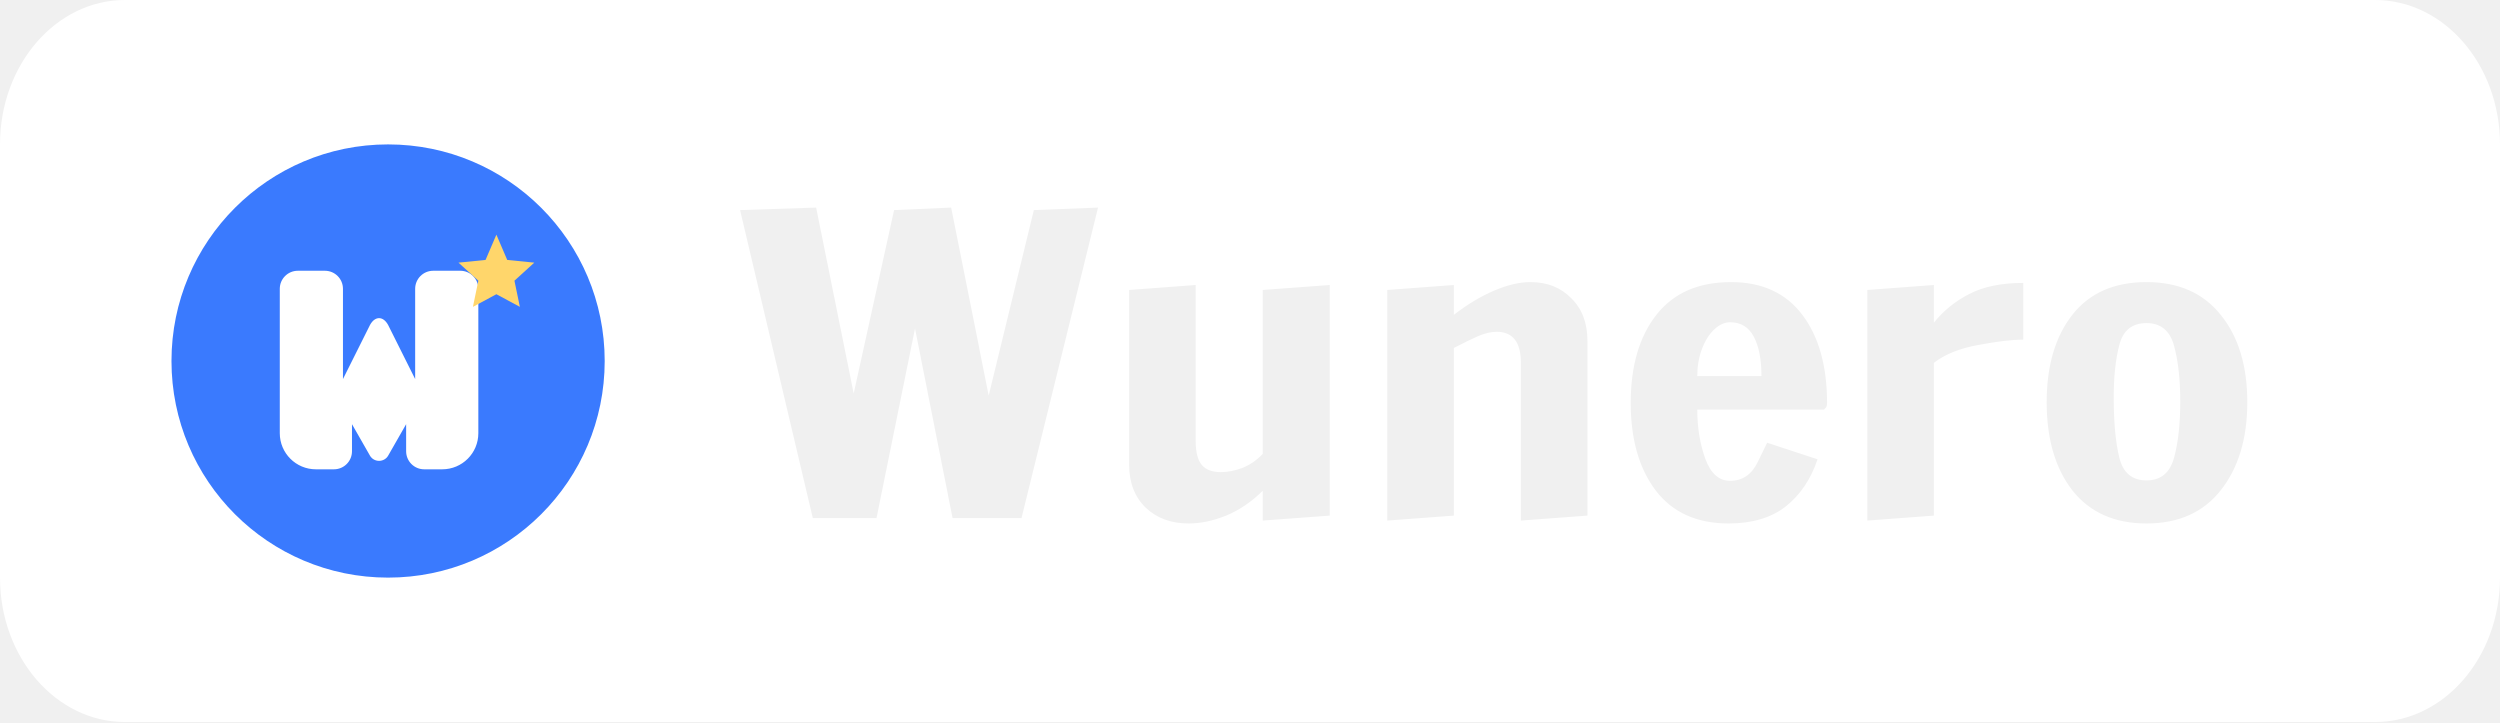
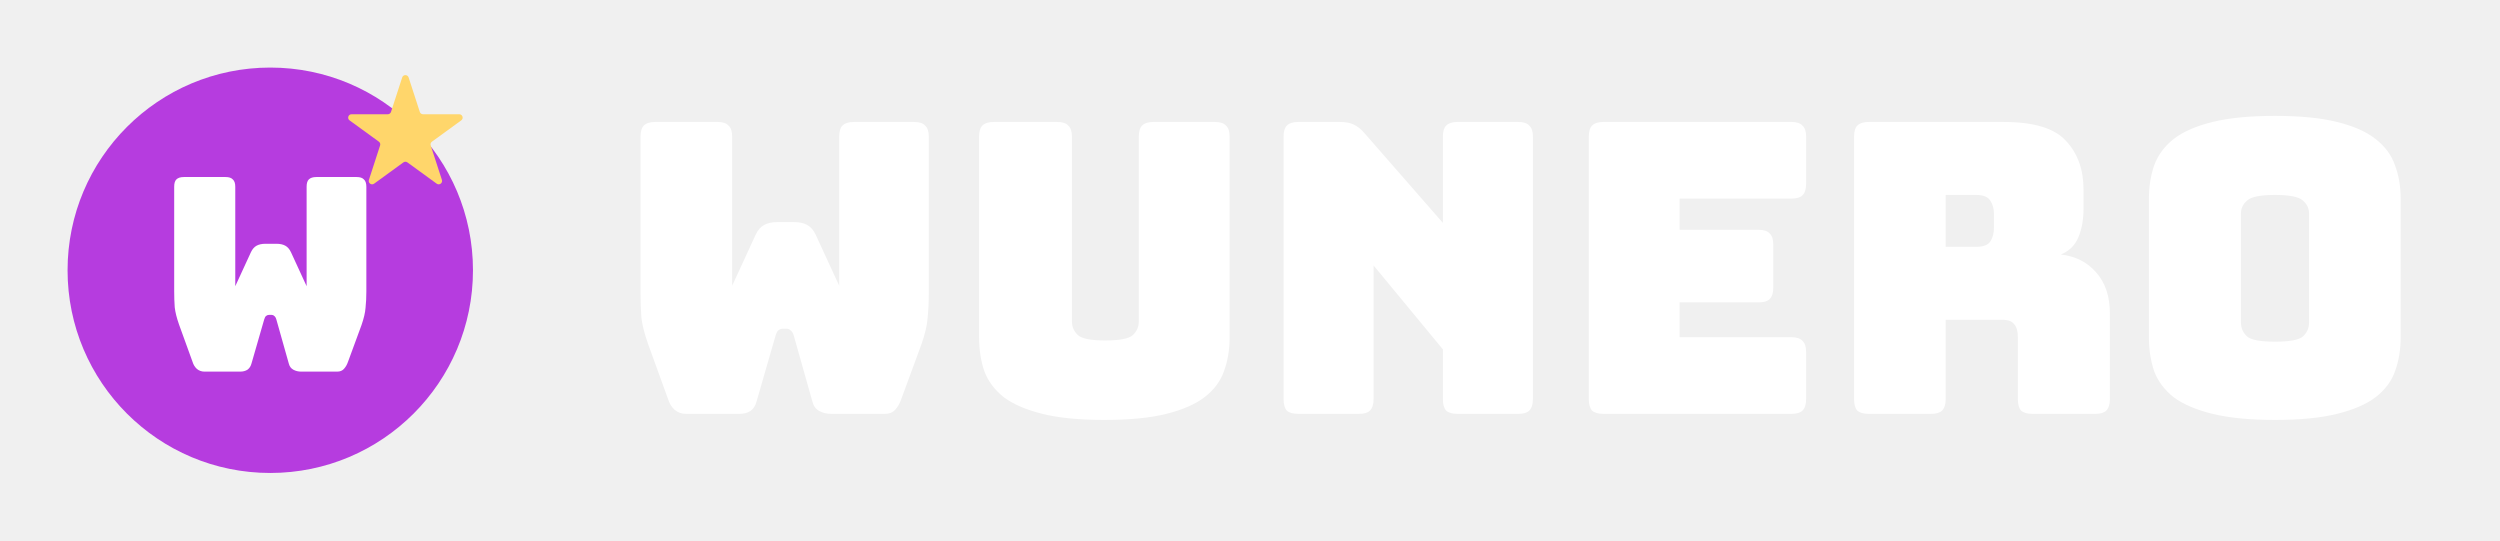
- <svg xmlns="http://www.w3.org/2000/svg" width="277" height="80" viewBox="0 0 277 80" fill="black">
-   <path d="M263.15 0C270.799 0 277 7.164 277 16V64C277 72.836 270.799 80 263.15 80H13.85C6.201 80 0 72.836 0 64V16C0 7.164 6.201 0 13.85 0H263.15ZM139.909 32.129V50.294C139.242 50.997 138.486 51.517 137.644 51.853C136.801 52.159 136.011 52.312 135.273 52.312C134.326 52.312 133.623 52.052 133.167 51.532C132.71 50.982 132.482 50.094 132.482 48.871V31.578L125.107 32.129V51.486C125.107 53.474 125.722 55.064 126.951 56.257C128.18 57.419 129.761 58 131.692 58C133.027 58 134.414 57.71 135.854 57.129C137.328 56.517 138.68 55.599 139.909 54.376V57.679L147.336 57.129V31.578L139.909 32.129ZM191.798 31.257C188.181 31.257 185.425 32.465 183.528 34.881C181.632 37.297 180.684 40.553 180.684 44.651C180.684 48.688 181.615 51.929 183.476 54.376C185.337 56.792 188.023 58 191.534 58C194.133 58 196.24 57.373 197.855 56.119C199.471 54.835 200.646 53.091 201.384 50.89L195.801 49.055C195.766 49.116 195.414 49.835 194.747 51.211C194.08 52.587 193.062 53.275 191.692 53.275C190.463 53.275 189.55 52.465 188.953 50.844C188.356 49.193 188.058 47.373 188.058 45.386H202.121C202.121 45.355 202.174 45.294 202.279 45.202C202.385 45.08 202.438 44.896 202.438 44.651C202.437 40.553 201.524 37.297 199.698 34.881C197.872 32.465 195.239 31.257 191.798 31.257ZM237.833 31.257C234.252 31.257 231.512 32.465 229.616 34.881C227.72 37.297 226.772 40.523 226.772 44.56C226.772 48.627 227.72 51.884 229.616 54.33C231.547 56.776 234.287 58 237.833 58C241.38 58 244.119 56.777 246.051 54.33C248.017 51.853 249 48.596 249 44.56C249 40.523 248.017 37.297 246.051 34.881C244.119 32.465 241.38 31.257 237.833 31.257ZM169.566 31.257C168.337 31.257 166.985 31.578 165.511 32.22C164.071 32.831 162.596 33.719 161.086 34.881V31.578L153.712 32.129V57.679L161.086 57.129V38.551C162.21 37.97 163.123 37.526 163.825 37.22C164.563 36.914 165.23 36.762 165.827 36.762C167.618 36.762 168.514 37.909 168.514 40.202V57.679L175.888 57.129V37.77C175.888 35.783 175.29 34.208 174.097 33.046C172.938 31.853 171.427 31.257 169.566 31.257ZM224.176 31.349C221.753 31.349 219.751 31.761 218.171 32.587C216.626 33.382 215.327 34.437 214.273 35.752V31.578L206.899 32.129V57.679L214.273 57.129V40.202C215.502 39.254 217.135 38.596 219.172 38.23C221.244 37.832 222.912 37.633 224.176 37.633V31.349ZM114.552 23.275L109.548 43.826L105.387 23L99.065 23.275L94.589 43.597L90.428 23L82 23.275L90.059 57.403H97.117L101.384 36.395L105.545 57.403H113.182L121.662 23L114.552 23.275ZM237.833 35.798C239.413 35.798 240.432 36.639 240.889 38.321C241.345 40.003 241.573 42.067 241.573 44.514C241.573 46.96 241.345 49.024 240.889 50.706C240.432 52.388 239.413 53.23 237.833 53.23C236.253 53.229 235.252 52.403 234.831 50.752C234.41 49.07 234.199 46.822 234.199 44.009C234.199 41.715 234.41 39.774 234.831 38.184C235.252 36.593 236.253 35.798 237.833 35.798ZM191.692 35.706C192.886 35.706 193.764 36.241 194.326 37.312C194.888 38.382 195.169 39.835 195.169 41.67H188.058C188.058 40.569 188.234 39.56 188.585 38.643C188.936 37.725 189.392 37.006 189.954 36.486C190.516 35.967 191.095 35.706 191.692 35.706Z" fill="white" />
-   <path d="M43 64C56.255 64 67 53.255 67 40C67 26.745 56.255 16 43 16C29.745 16 19 26.745 19 40C19 53.255 29.745 64 43 64Z" fill="#3A7AFE" />
-   <path d="M31 32C31 30.895 31.895 30 33 30H36C37.105 30 38 30.895 38 32V42L41 36C41.552 35 42.448 35 43 36L46 42V32C46 30.895 46.895 30 48 30H51C52.105 30 53 30.895 53 32V48C53 50.209 51.209 52 49 52H47C45.895 52 45 51.105 45 50V47L43 50.5C42.552 51.25 41.448 51.25 41 50.5L39 47V50C39 51.105 38.105 52 37 52H35C32.791 52 31 50.209 31 48V32Z" fill="white" />
-   <path d="M55 26L56.2 28.8L59.2 29.1L57 31.1L57.6 34L55 32.6L52.4 34L53 31.1L50.8 29.1L53.8 28.8L55 26Z" fill="#FFD66B" />
+ <svg xmlns="http://www.w3.org/2000/svg" width="148" height="32" viewBox="0 0 148 32" fill="none">
+   <rect x="4" y="4" width="24" height="24" rx="12" fill="#B63CDF" />
+   <path d="M23.81 4.585C23.87 4.401 24.13 4.401 24.19 4.585L24.853 6.626C24.88 6.708 24.957 6.764 25.043 6.764H27.189C27.382 6.764 27.463 7.012 27.306 7.126L25.571 8.387C25.5 8.438 25.471 8.528 25.498 8.61L26.161 10.651C26.221 10.835 26.01 10.988 25.853 10.874L24.118 9.613C24.047 9.562 23.953 9.562 23.882 9.613L22.147 10.874C21.99 10.988 21.779 10.835 21.839 10.651L22.502 8.61C22.529 8.528 22.5 8.438 22.429 8.387L20.694 7.126C20.537 7.012 20.618 6.764 20.811 6.764H22.957C23.043 6.764 23.12 6.708 23.147 6.626L23.81 4.585Z" fill="#FFD66B" />
+   <path d="M18.728 10.48H21.112C21.314 10.48 21.458 10.528 21.544 10.624C21.64 10.709 21.688 10.853 21.688 11.056V17.264C21.688 17.605 21.672 17.925 21.64 18.224C21.618 18.512 21.538 18.853 21.4 19.248L20.6 21.424C20.546 21.584 20.466 21.723 20.36 21.84C20.264 21.947 20.13 22 19.96 22H17.832C17.661 22 17.506 21.963 17.368 21.888C17.229 21.813 17.138 21.691 17.096 21.52L16.36 18.912C16.328 18.805 16.285 18.736 16.232 18.704C16.189 18.661 16.136 18.64 16.072 18.64H15.928C15.864 18.64 15.805 18.661 15.752 18.704C15.709 18.736 15.672 18.805 15.64 18.912L14.888 21.52C14.845 21.68 14.765 21.803 14.648 21.888C14.53 21.963 14.386 22 14.216 22H12.104C11.933 22 11.784 21.947 11.656 21.84C11.538 21.733 11.453 21.595 11.4 21.424L10.6 19.216C10.461 18.821 10.376 18.48 10.344 18.192C10.322 17.893 10.312 17.573 10.312 17.232V11.056C10.312 10.853 10.354 10.709 10.44 10.624C10.536 10.528 10.685 10.48 10.888 10.48H13.352C13.554 10.48 13.698 10.528 13.784 10.624C13.88 10.709 13.928 10.853 13.928 11.056V16.944L14.856 14.928C14.941 14.747 15.053 14.619 15.192 14.544C15.33 14.469 15.501 14.432 15.704 14.432H16.376C16.578 14.432 16.749 14.469 16.888 14.544C17.026 14.619 17.138 14.747 17.224 14.928L18.152 16.944V11.056C18.152 10.853 18.194 10.709 18.28 10.624C18.376 10.528 18.525 10.48 18.728 10.48Z" fill="white" />
+   <path d="M50.544 7.22H54.12C54.425 7.22 54.641 7.292 54.769 7.436C54.913 7.564 54.984 7.78 54.984 8.084V17.396C54.984 17.908 54.961 18.388 54.913 18.836C54.88 19.268 54.761 19.78 54.553 20.372L53.352 23.636C53.273 23.876 53.153 24.084 52.992 24.26C52.849 24.42 52.648 24.5 52.392 24.5H49.2C48.944 24.5 48.712 24.444 48.505 24.332C48.297 24.22 48.16 24.036 48.096 23.78L46.992 19.868C46.944 19.708 46.88 19.604 46.8 19.556C46.736 19.492 46.657 19.46 46.56 19.46H46.344C46.248 19.46 46.16 19.492 46.081 19.556C46.017 19.604 45.961 19.708 45.913 19.868L44.785 23.78C44.721 24.02 44.6 24.204 44.425 24.332C44.248 24.444 44.032 24.5 43.776 24.5H40.608C40.352 24.5 40.129 24.42 39.937 24.26C39.761 24.1 39.633 23.892 39.553 23.636L38.352 20.324C38.145 19.732 38.017 19.22 37.968 18.788C37.937 18.34 37.92 17.86 37.92 17.348V8.084C37.92 7.78 37.984 7.564 38.112 7.436C38.257 7.292 38.48 7.22 38.785 7.22H42.48C42.785 7.22 43.001 7.292 43.129 7.436C43.273 7.564 43.344 7.78 43.344 8.084V16.916L44.736 13.892C44.864 13.62 45.032 13.428 45.24 13.316C45.449 13.204 45.705 13.148 46.008 13.148H47.017C47.321 13.148 47.577 13.204 47.785 13.316C47.992 13.428 48.16 13.62 48.288 13.892L49.681 16.916V8.084C49.681 7.78 49.745 7.564 49.873 7.436C50.017 7.292 50.24 7.22 50.544 7.22ZM72.794 19.964C72.794 20.7 72.682 21.372 72.458 21.98C72.25 22.572 71.866 23.084 71.306 23.516C70.762 23.932 70.01 24.26 69.05 24.5C68.09 24.74 66.866 24.86 65.378 24.86C63.89 24.86 62.666 24.74 61.706 24.5C60.746 24.26 59.986 23.932 59.426 23.516C58.882 23.084 58.498 22.572 58.274 21.98C58.066 21.372 57.962 20.7 57.962 19.964V8.084C57.962 7.78 58.026 7.564 58.154 7.436C58.298 7.292 58.522 7.22 58.826 7.22H62.594C62.898 7.22 63.114 7.292 63.242 7.436C63.386 7.564 63.458 7.78 63.458 8.084V19.028C63.458 19.348 63.578 19.62 63.818 19.844C64.058 20.052 64.594 20.156 65.426 20.156C66.274 20.156 66.818 20.052 67.058 19.844C67.298 19.62 67.418 19.348 67.418 19.028V8.084C67.418 7.78 67.482 7.564 67.61 7.436C67.754 7.292 67.978 7.22 68.282 7.22H71.93C72.234 7.22 72.45 7.292 72.578 7.436C72.722 7.564 72.794 7.78 72.794 8.084V19.964ZM80.452 24.5H76.852C76.548 24.5 76.324 24.436 76.18 24.308C76.052 24.164 75.988 23.94 75.988 23.636V8.084C75.988 7.78 76.052 7.564 76.18 7.436C76.324 7.292 76.548 7.22 76.852 7.22H79.348C79.652 7.22 79.908 7.268 80.116 7.364C80.34 7.46 80.556 7.628 80.764 7.868L85.42 13.196V8.084C85.42 7.78 85.484 7.564 85.612 7.436C85.756 7.292 85.98 7.22 86.284 7.22H89.884C90.188 7.22 90.404 7.292 90.532 7.436C90.676 7.564 90.748 7.78 90.748 8.084V23.636C90.748 23.94 90.676 24.164 90.532 24.308C90.404 24.436 90.188 24.5 89.884 24.5H86.284C85.98 24.5 85.756 24.436 85.612 24.308C85.484 24.164 85.42 23.94 85.42 23.636V20.684L81.316 15.716V23.636C81.316 23.94 81.244 24.164 81.1 24.308C80.972 24.436 80.756 24.5 80.452 24.5ZM106.058 24.5H94.922C94.618 24.5 94.394 24.436 94.25 24.308C94.122 24.164 94.058 23.94 94.058 23.636V8.084C94.058 7.78 94.122 7.564 94.25 7.436C94.394 7.292 94.618 7.22 94.922 7.22H106.058C106.362 7.22 106.578 7.292 106.706 7.436C106.85 7.564 106.922 7.78 106.922 8.084V10.892C106.922 11.196 106.85 11.42 106.706 11.564C106.578 11.692 106.362 11.756 106.058 11.756H99.434V13.604H104.114C104.418 13.604 104.634 13.676 104.762 13.82C104.906 13.948 104.978 14.164 104.978 14.468V17.036C104.978 17.34 104.906 17.564 104.762 17.708C104.634 17.836 104.418 17.9 104.114 17.9H99.434V19.964H106.058C106.362 19.964 106.578 20.036 106.706 20.18C106.85 20.308 106.922 20.524 106.922 20.828V23.636C106.922 23.94 106.85 24.164 106.706 24.308C106.578 24.436 106.362 24.5 106.058 24.5ZM115.185 11.54V14.612H116.985C117.401 14.612 117.681 14.508 117.825 14.3C117.969 14.076 118.041 13.804 118.041 13.484V12.668C118.041 12.348 117.969 12.084 117.825 11.876C117.681 11.652 117.401 11.54 116.985 11.54H115.185ZM114.321 24.5H110.625C110.321 24.5 110.097 24.436 109.953 24.308C109.825 24.164 109.761 23.94 109.761 23.636V8.084C109.761 7.78 109.825 7.564 109.953 7.436C110.097 7.292 110.321 7.22 110.625 7.22H118.617C120.409 7.22 121.641 7.596 122.313 8.348C123.001 9.084 123.345 10.044 123.345 11.228V12.332C123.345 13.004 123.241 13.58 123.033 14.06C122.841 14.524 122.497 14.86 122.001 15.068C122.865 15.164 123.561 15.516 124.089 16.124C124.633 16.732 124.905 17.54 124.905 18.548V23.636C124.905 23.94 124.833 24.164 124.689 24.308C124.561 24.436 124.345 24.5 124.041 24.5H120.321C120.017 24.5 119.793 24.436 119.649 24.308C119.521 24.164 119.457 23.94 119.457 23.636V19.964C119.457 19.612 119.385 19.356 119.241 19.196C119.113 19.02 118.881 18.932 118.545 18.932H115.185V23.636C115.185 23.94 115.113 24.164 114.969 24.308C114.841 24.436 114.625 24.5 114.321 24.5ZM142.12 19.964C142.12 20.7 142.008 21.372 141.784 21.98C141.576 22.572 141.192 23.084 140.632 23.516C140.088 23.932 139.328 24.26 138.352 24.5C137.392 24.74 136.168 24.86 134.68 24.86C133.192 24.86 131.96 24.74 130.984 24.5C130.008 24.26 129.24 23.932 128.68 23.516C128.136 23.084 127.752 22.572 127.528 21.98C127.32 21.372 127.216 20.7 127.216 19.964V11.78C127.216 11.044 127.32 10.38 127.528 9.788C127.752 9.18 128.136 8.66 128.68 8.228C129.24 7.796 130.008 7.46 130.984 7.22C131.96 6.98 133.192 6.86 134.68 6.86C136.168 6.86 137.392 6.98 138.352 7.22C139.328 7.46 140.088 7.796 140.632 8.228C141.192 8.66 141.576 9.18 141.784 9.788C142.008 10.38 142.12 11.044 142.12 11.78V19.964ZM132.664 19.1C132.664 19.42 132.784 19.692 133.024 19.916C133.264 20.124 133.816 20.228 134.68 20.228C135.544 20.228 136.096 20.124 136.336 19.916C136.576 19.692 136.696 19.42 136.696 19.1V12.644C136.696 12.34 136.576 12.084 136.336 11.876C136.096 11.652 135.544 11.54 134.68 11.54C133.816 11.54 133.264 11.652 133.024 11.876C132.784 12.084 132.664 12.34 132.664 12.644V19.1Z" fill="white" />
</svg>
